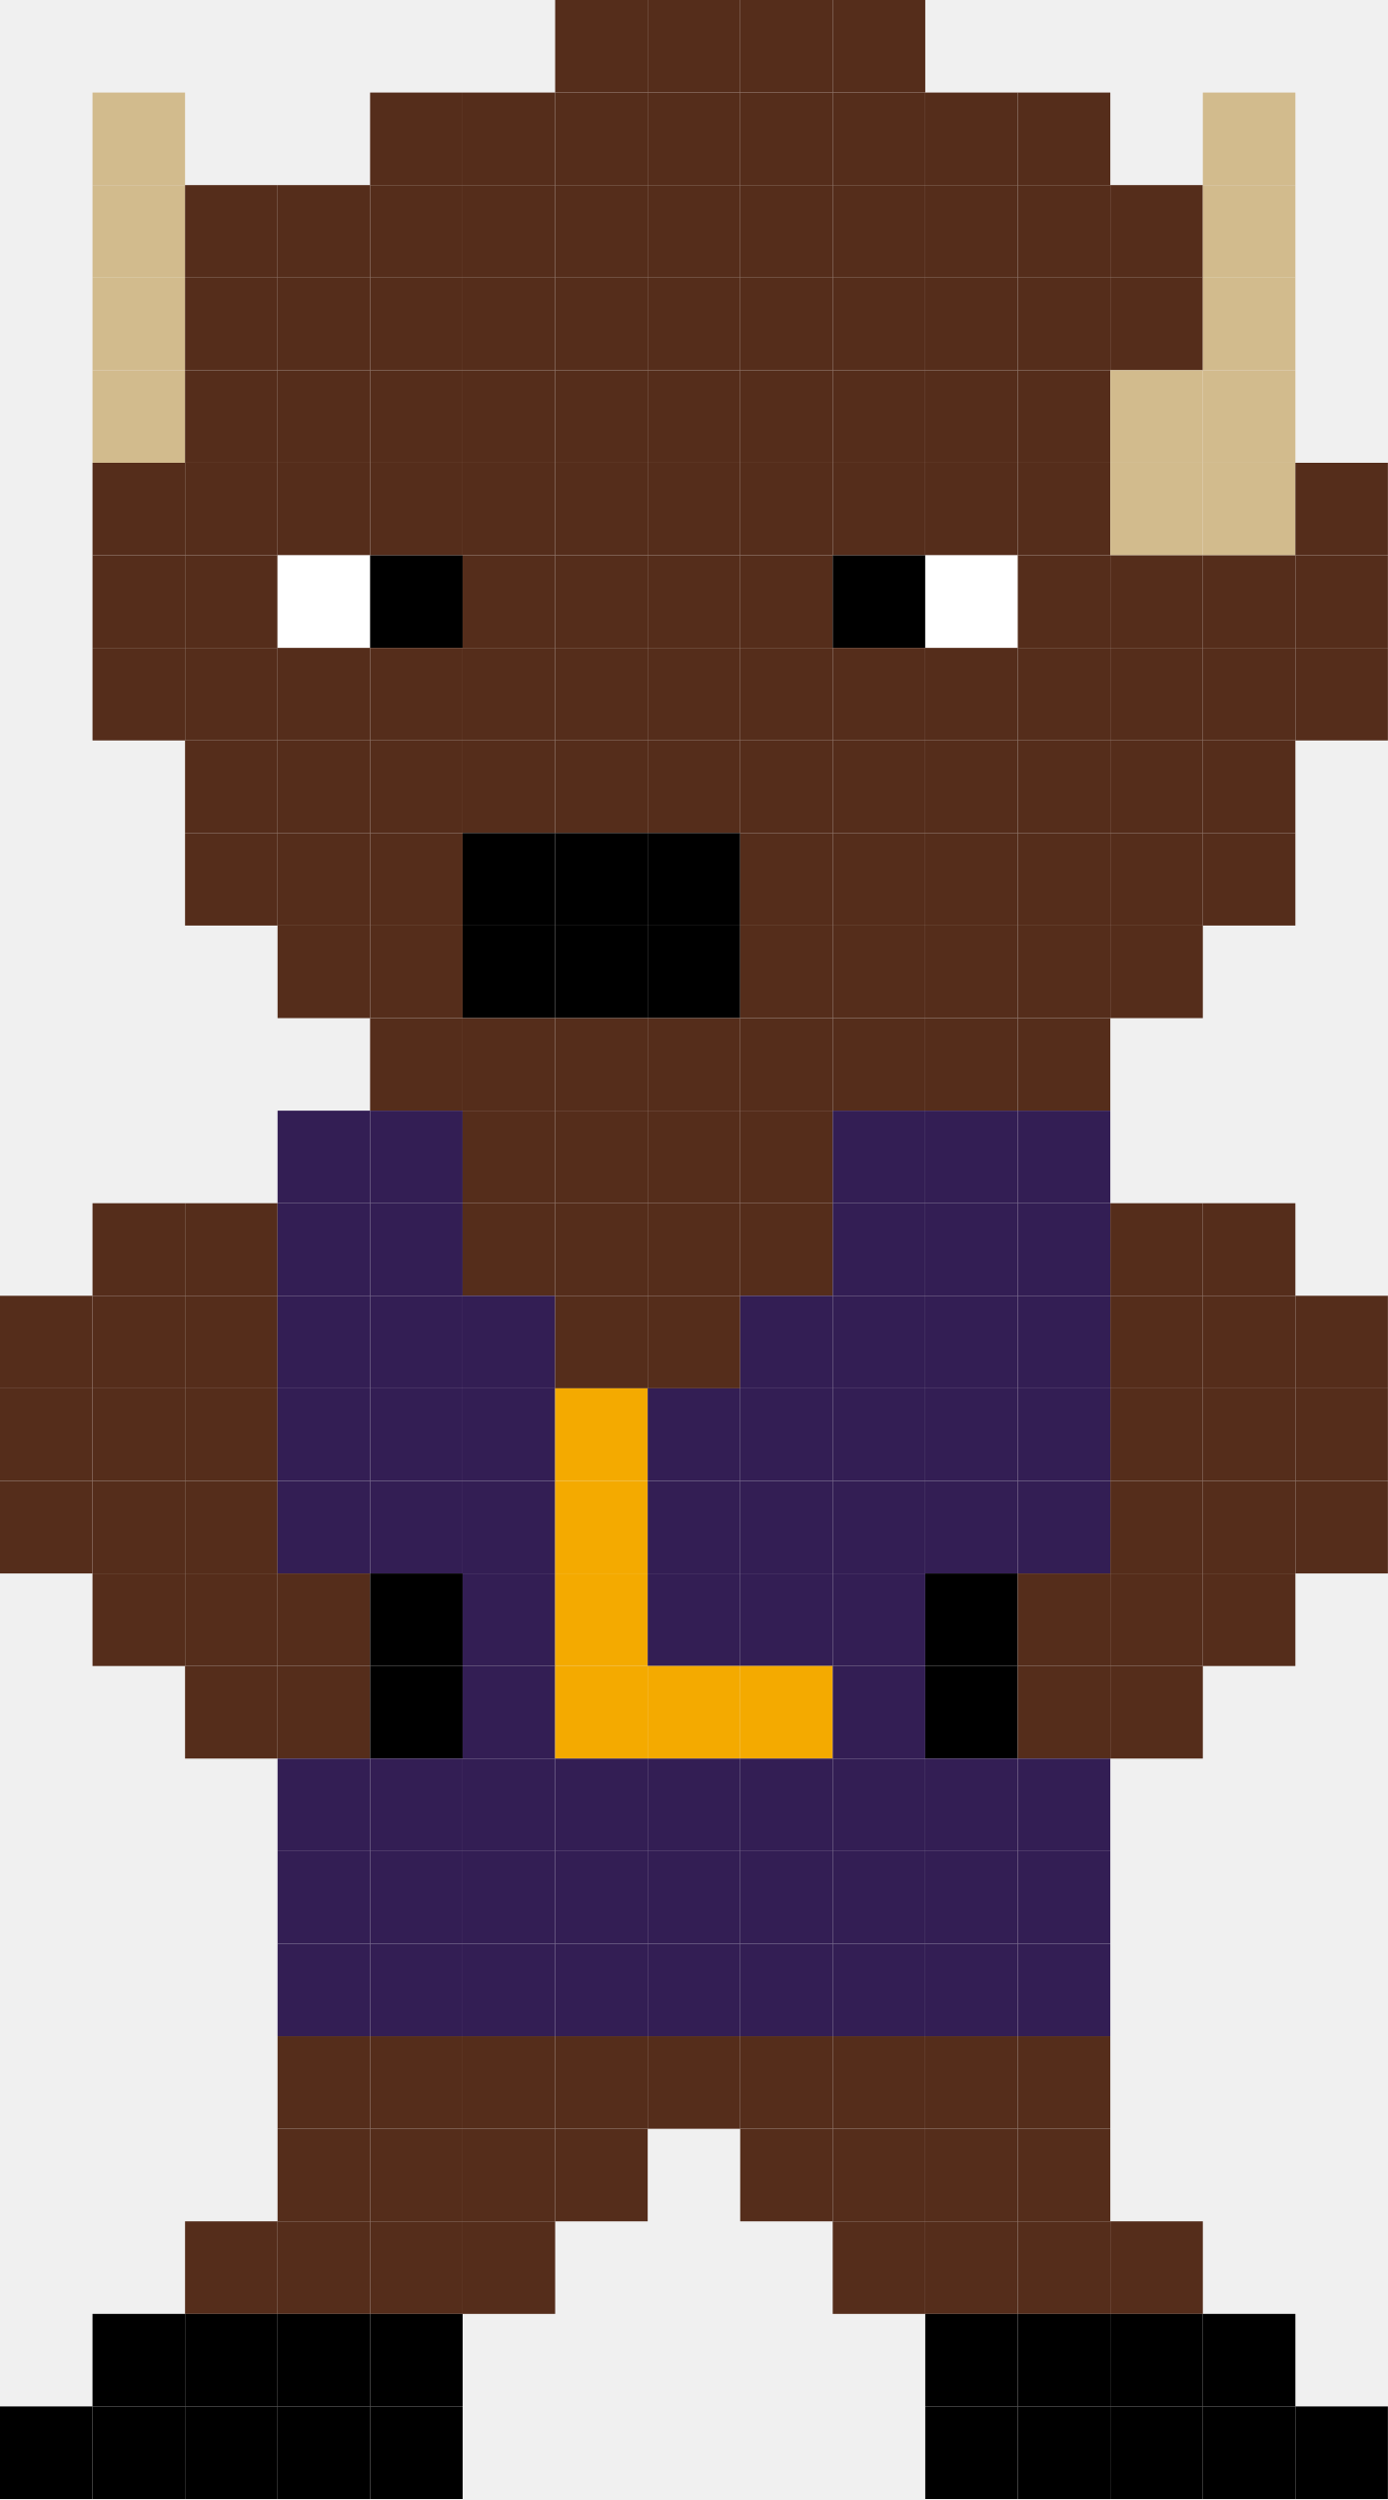
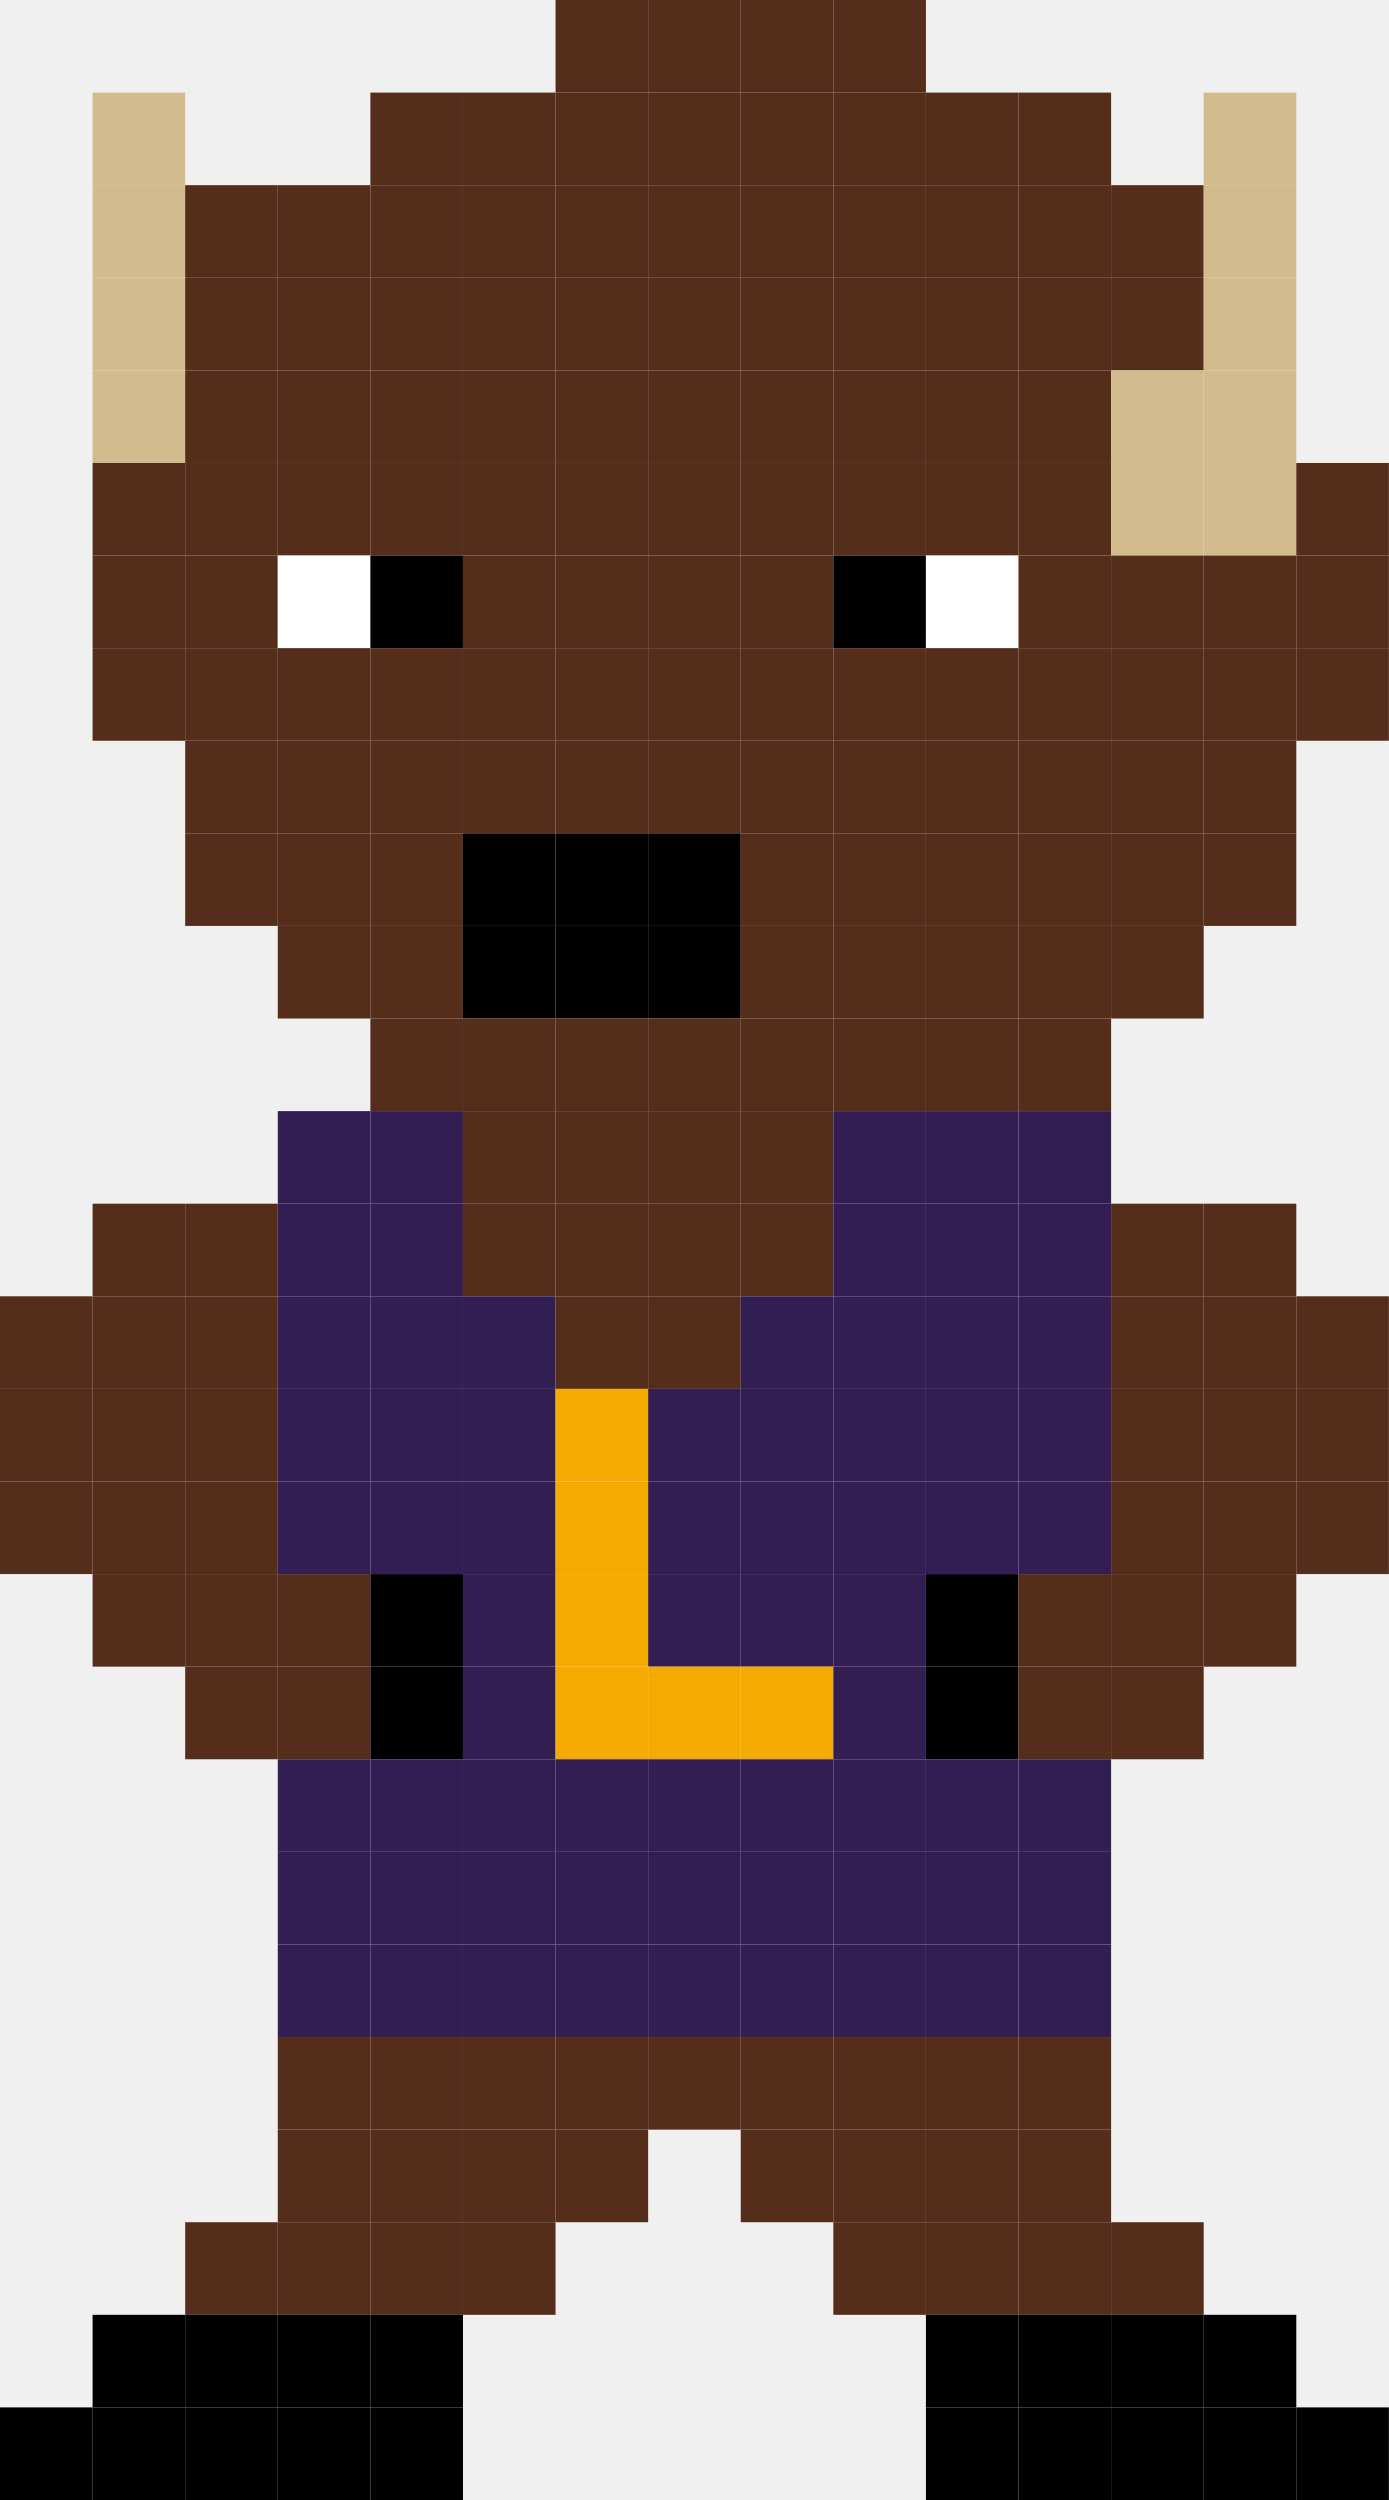
- <svg xmlns="http://www.w3.org/2000/svg" width="78.75" height="141.75" version="1.1">
-   <rect x="31.5" y="0" width="5.25" height="5.25" fill="#552D1B" />
-   <rect x="36.75" y="0" width="5.25" height="5.25" fill="#552D1B" />
-   <rect x="42" y="0" width="5.25" height="5.25" fill="#552D1B" />
-   <rect x="47.25" y="0" width="5.25" height="5.25" fill="#552D1B" />
-   <rect x="5.25" y="5.25" width="5.25" height="5.25" fill="#D2BB8D" />
-   <rect x="21" y="5.25" width="5.25" height="5.25" fill="#552D1B" />
-   <rect x="26.25" y="5.25" width="5.25" height="5.25" fill="#552D1B" />
-   <rect x="31.5" y="5.25" width="5.25" height="5.25" fill="#552D1B" />
-   <rect x="36.75" y="5.25" width="5.25" height="5.25" fill="#552D1B" />
-   <rect x="42" y="5.25" width="5.25" height="5.25" fill="#552D1B" />
-   <rect x="47.25" y="5.25" width="5.25" height="5.25" fill="#552D1B" />
-   <rect x="52.5" y="5.25" width="5.25" height="5.25" fill="#552D1B" />
-   <rect x="57.75" y="5.25" width="5.25" height="5.25" fill="#552D1B" />
-   <rect x="68.25" y="5.25" width="5.25" height="5.25" fill="#D2BB8D" />
-   <rect x="5.25" y="10.5" width="5.25" height="5.25" fill="#D2BB8D" />
-   <rect x="10.5" y="10.5" width="5.25" height="5.25" fill="#552D1B" />
-   <rect x="15.75" y="10.5" width="5.25" height="5.25" fill="#552D1B" />
-   <rect x="21" y="10.5" width="5.25" height="5.25" fill="#552D1B" />
-   <rect x="26.25" y="10.5" width="5.25" height="5.25" fill="#552D1B" />
-   <rect x="31.5" y="10.5" width="5.25" height="5.25" fill="#552D1B" />
-   <rect x="36.75" y="10.5" width="5.25" height="5.25" fill="#552D1B" />
-   <rect x="42" y="10.5" width="5.25" height="5.25" fill="#552D1B" />
-   <rect x="47.25" y="10.5" width="5.25" height="5.25" fill="#552D1B" />
-   <rect x="52.5" y="10.5" width="5.25" height="5.25" fill="#552D1B" />
-   <rect x="57.75" y="10.5" width="5.25" height="5.25" fill="#552D1B" />
-   <rect x="63" y="10.5" width="5.25" height="5.25" fill="#552D1B" />
-   <rect x="68.25" y="10.5" width="5.25" height="5.25" fill="#D2BB8D" />
-   <rect x="5.25" y="15.75" width="5.25" height="5.25" fill="#D2BB8D" />
-   <rect x="10.5" y="15.75" width="5.25" height="5.25" fill="#552D1B" />
-   <rect x="15.75" y="15.75" width="5.25" height="5.25" fill="#552D1B" />
-   <rect x="21" y="15.75" width="5.25" height="5.25" fill="#552D1B" />
-   <rect x="26.25" y="15.75" width="5.25" height="5.25" fill="#552D1B" />
-   <rect x="31.5" y="15.75" width="5.25" height="5.25" fill="#552D1B" />
-   <rect x="36.75" y="15.75" width="5.25" height="5.25" fill="#552D1B" />
-   <rect x="42" y="15.75" width="5.25" height="5.25" fill="#552D1B" />
-   <rect x="47.25" y="15.75" width="5.25" height="5.25" fill="#552D1B" />
-   <rect x="52.5" y="15.75" width="5.25" height="5.25" fill="#552D1B" />
-   <rect x="57.75" y="15.75" width="5.25" height="5.25" fill="#552D1B" />
-   <rect x="63" y="15.75" width="5.25" height="5.25" fill="#552D1B" />
-   <rect x="68.25" y="15.75" width="5.25" height="5.25" fill="#D2BB8D" />
-   <rect x="5.25" y="21" width="5.25" height="5.25" fill="#D2BB8D" />
-   <rect x="10.5" y="21" width="5.25" height="5.25" fill="#552D1B" />
-   <rect x="15.75" y="21" width="5.25" height="5.25" fill="#552D1B" />
-   <rect x="21" y="21" width="5.25" height="5.25" fill="#552D1B" />
-   <rect x="26.25" y="21" width="5.25" height="5.25" fill="#552D1B" />
-   <rect x="31.5" y="21" width="5.25" height="5.25" fill="#552D1B" />
-   <rect x="36.75" y="21" width="5.25" height="5.25" fill="#552D1B" />
-   <rect x="42" y="21" width="5.25" height="5.25" fill="#552D1B" />
-   <rect x="47.25" y="21" width="5.25" height="5.25" fill="#552D1B" />
-   <rect x="52.5" y="21" width="5.25" height="5.25" fill="#552D1B" />
-   <rect x="57.75" y="21" width="5.25" height="5.25" fill="#552D1B" />
-   <rect x="63" y="21" width="5.25" height="5.25" fill="#D2BB8D" />
-   <rect x="68.25" y="21" width="5.25" height="5.25" fill="#D2BB8D" />
-   <rect x="5.25" y="26.25" width="5.25" height="5.25" fill="#552D1B" />
-   <rect x="10.5" y="26.25" width="5.25" height="5.25" fill="#552D1B" />
-   <rect x="15.75" y="26.25" width="5.25" height="5.25" fill="#552D1B" />
-   <rect x="21" y="26.25" width="5.25" height="5.25" fill="#552D1B" />
-   <rect x="26.25" y="26.25" width="5.25" height="5.25" fill="#552D1B" />
-   <rect x="31.5" y="26.25" width="5.25" height="5.25" fill="#552D1B" />
-   <rect x="36.75" y="26.25" width="5.25" height="5.25" fill="#552D1B" />
-   <rect x="42" y="26.25" width="5.25" height="5.25" fill="#552D1B" />
-   <rect x="47.25" y="26.25" width="5.25" height="5.25" fill="#552D1B" />
-   <rect x="52.5" y="26.25" width="5.25" height="5.25" fill="#552D1B" />
-   <rect x="57.75" y="26.25" width="5.25" height="5.25" fill="#552D1B" />
-   <rect x="63" y="26.25" width="5.25" height="5.25" fill="#D2BB8D" />
-   <rect x="68.25" y="26.25" width="5.25" height="5.25" fill="#D2BB8D" />
-   <rect x="73.5" y="26.25" width="5.25" height="5.25" fill="#552D1B" />
-   <rect x="5.25" y="31.5" width="5.25" height="5.25" fill="#552D1B" />
-   <rect x="10.5" y="31.5" width="5.25" height="5.25" fill="#552D1B" />
-   <rect x="15.75" y="31.5" width="5.25" height="5.25" fill="#FFFFFF" />
-   <rect x="21" y="31.5" width="5.25" height="5.25" fill="#000000" />
-   <rect x="26.25" y="31.5" width="5.25" height="5.25" fill="#552D1B" />
-   <rect x="31.5" y="31.5" width="5.25" height="5.25" fill="#552D1B" />
-   <rect x="36.75" y="31.5" width="5.25" height="5.25" fill="#552D1B" />
-   <rect x="42" y="31.5" width="5.25" height="5.25" fill="#552D1B" />
-   <rect x="47.25" y="31.5" width="5.25" height="5.25" fill="#000000" />
-   <rect x="52.5" y="31.5" width="5.25" height="5.25" fill="#FFFFFF" />
-   <rect x="57.75" y="31.5" width="5.25" height="5.25" fill="#552D1B" />
-   <rect x="63" y="31.5" width="5.25" height="5.25" fill="#552D1B" />
-   <rect x="68.25" y="31.5" width="5.25" height="5.25" fill="#552D1B" />
-   <rect x="73.5" y="31.5" width="5.25" height="5.25" fill="#552D1B" />
-   <rect x="5.25" y="36.75" width="5.25" height="5.25" fill="#552D1B" />
-   <rect x="10.5" y="36.75" width="5.25" height="5.25" fill="#552D1B" />
-   <rect x="15.75" y="36.75" width="5.25" height="5.25" fill="#552D1B" />
-   <rect x="21" y="36.75" width="5.25" height="5.25" fill="#552D1B" />
-   <rect x="26.25" y="36.75" width="5.25" height="5.25" fill="#552D1B" />
-   <rect x="31.5" y="36.75" width="5.25" height="5.25" fill="#552D1B" />
-   <rect x="36.75" y="36.75" width="5.25" height="5.25" fill="#552D1B" />
-   <rect x="42" y="36.75" width="5.25" height="5.25" fill="#552D1B" />
-   <rect x="47.25" y="36.75" width="5.25" height="5.25" fill="#552D1B" />
-   <rect x="52.5" y="36.75" width="5.25" height="5.25" fill="#552D1B" />
-   <rect x="57.75" y="36.75" width="5.25" height="5.25" fill="#552D1B" />
-   <rect x="63" y="36.75" width="5.25" height="5.25" fill="#552D1B" />
-   <rect x="68.25" y="36.75" width="5.25" height="5.25" fill="#552D1B" />
-   <rect x="73.5" y="36.75" width="5.25" height="5.25" fill="#552D1B" />
-   <rect x="10.5" y="42" width="5.25" height="5.25" fill="#552D1B" />
-   <rect x="15.75" y="42" width="5.25" height="5.25" fill="#552D1B" />
-   <rect x="21" y="42" width="5.25" height="5.25" fill="#552D1B" />
-   <rect x="26.25" y="42" width="5.25" height="5.25" fill="#552D1B" />
-   <rect x="31.5" y="42" width="5.25" height="5.25" fill="#552D1B" />
-   <rect x="36.75" y="42" width="5.25" height="5.25" fill="#552D1B" />
-   <rect x="42" y="42" width="5.25" height="5.25" fill="#552D1B" />
-   <rect x="47.25" y="42" width="5.25" height="5.25" fill="#552D1B" />
-   <rect x="52.5" y="42" width="5.25" height="5.25" fill="#552D1B" />
-   <rect x="57.75" y="42" width="5.25" height="5.25" fill="#552D1B" />
-   <rect x="63" y="42" width="5.25" height="5.25" fill="#552D1B" />
-   <rect x="68.25" y="42" width="5.25" height="5.25" fill="#552D1B" />
-   <rect x="10.5" y="47.25" width="5.25" height="5.25" fill="#552D1B" />
-   <rect x="15.75" y="47.25" width="5.25" height="5.25" fill="#552D1B" />
-   <rect x="21" y="47.25" width="5.25" height="5.25" fill="#552D1B" />
-   <rect x="26.25" y="47.25" width="5.25" height="5.25" fill="#000000" />
-   <rect x="31.5" y="47.25" width="5.25" height="5.25" fill="#000000" />
-   <rect x="36.75" y="47.25" width="5.25" height="5.25" fill="#000000" />
-   <rect x="42" y="47.25" width="5.25" height="5.25" fill="#552D1B" />
-   <rect x="47.25" y="47.25" width="5.25" height="5.25" fill="#552D1B" />
-   <rect x="52.5" y="47.25" width="5.25" height="5.25" fill="#552D1B" />
-   <rect x="57.75" y="47.25" width="5.25" height="5.25" fill="#552D1B" />
-   <rect x="63" y="47.25" width="5.25" height="5.25" fill="#552D1B" />
-   <rect x="68.25" y="47.25" width="5.25" height="5.25" fill="#552D1B" />
-   <rect x="15.75" y="52.5" width="5.25" height="5.25" fill="#552D1B" />
-   <rect x="21" y="52.5" width="5.25" height="5.25" fill="#552D1B" />
-   <rect x="26.25" y="52.5" width="5.25" height="5.25" fill="#000000" />
-   <rect x="31.5" y="52.5" width="5.25" height="5.25" fill="#000000" />
-   <rect x="36.75" y="52.5" width="5.25" height="5.25" fill="#000000" />
-   <rect x="42" y="52.5" width="5.25" height="5.25" fill="#552D1B" />
-   <rect x="47.25" y="52.5" width="5.25" height="5.25" fill="#552D1B" />
-   <rect x="52.5" y="52.5" width="5.25" height="5.25" fill="#552D1B" />
-   <rect x="57.75" y="52.5" width="5.25" height="5.25" fill="#552D1B" />
-   <rect x="63" y="52.5" width="5.25" height="5.25" fill="#552D1B" />
-   <rect x="21" y="57.75" width="5.25" height="5.25" fill="#552D1B" />
-   <rect x="26.25" y="57.75" width="5.25" height="5.25" fill="#552D1B" />
-   <rect x="31.5" y="57.75" width="5.25" height="5.25" fill="#552D1B" />
-   <rect x="36.75" y="57.75" width="5.25" height="5.25" fill="#552D1B" />
-   <rect x="42" y="57.75" width="5.25" height="5.25" fill="#552D1B" />
-   <rect x="47.25" y="57.75" width="5.25" height="5.25" fill="#552D1B" />
-   <rect x="52.5" y="57.75" width="5.25" height="5.25" fill="#552D1B" />
-   <rect x="57.75" y="57.75" width="5.25" height="5.25" fill="#552D1B" />
-   <rect x="15.75" y="63" width="5.25" height="5.25" fill="#331E54" />
-   <rect x="21" y="63" width="5.25" height="5.25" fill="#331E54" />
-   <rect x="26.25" y="63" width="5.25" height="5.25" fill="#552D1B" />
-   <rect x="31.5" y="63" width="5.25" height="5.25" fill="#552D1B" />
-   <rect x="36.75" y="63" width="5.25" height="5.25" fill="#552D1B" />
-   <rect x="42" y="63" width="5.25" height="5.25" fill="#552D1B" />
-   <rect x="47.25" y="63" width="5.25" height="5.25" fill="#331E54" />
-   <rect x="52.5" y="63" width="5.25" height="5.25" fill="#331E54" />
-   <rect x="57.75" y="63" width="5.25" height="5.25" fill="#331E54" />
-   <rect x="5.25" y="68.25" width="5.25" height="5.25" fill="#552D1B" />
-   <rect x="10.5" y="68.25" width="5.25" height="5.25" fill="#552D1B" />
-   <rect x="15.75" y="68.25" width="5.25" height="5.25" fill="#331E54" />
-   <rect x="21" y="68.25" width="5.25" height="5.25" fill="#331E54" />
-   <rect x="26.25" y="68.25" width="5.25" height="5.25" fill="#552D1B" />
-   <rect x="31.5" y="68.25" width="5.25" height="5.25" fill="#552D1B" />
-   <rect x="36.75" y="68.25" width="5.25" height="5.25" fill="#552D1B" />
-   <rect x="42" y="68.25" width="5.25" height="5.25" fill="#552D1B" />
-   <rect x="47.25" y="68.25" width="5.25" height="5.25" fill="#331E54" />
-   <rect x="52.5" y="68.25" width="5.25" height="5.25" fill="#331E54" />
-   <rect x="57.75" y="68.25" width="5.25" height="5.25" fill="#331E54" />
-   <rect x="63" y="68.25" width="5.25" height="5.25" fill="#552D1B" />
-   <rect x="68.25" y="68.25" width="5.25" height="5.25" fill="#552D1B" />
-   <rect x="0" y="73.5" width="5.25" height="5.25" fill="#552D1B" />
-   <rect x="5.25" y="73.5" width="5.25" height="5.25" fill="#552D1B" />
-   <rect x="10.5" y="73.5" width="5.25" height="5.25" fill="#552D1B" />
-   <rect x="15.75" y="73.5" width="5.25" height="5.25" fill="#331E54" />
-   <rect x="21" y="73.5" width="5.25" height="5.25" fill="#331E54" />
-   <rect x="26.25" y="73.5" width="5.25" height="5.25" fill="#331E54" />
-   <rect x="31.5" y="73.5" width="5.25" height="5.25" fill="#552D1B" />
-   <rect x="36.75" y="73.5" width="5.25" height="5.25" fill="#552D1B" />
-   <rect x="42" y="73.5" width="5.25" height="5.25" fill="#331E54" />
-   <rect x="47.25" y="73.5" width="5.25" height="5.25" fill="#331E54" />
-   <rect x="52.5" y="73.5" width="5.25" height="5.25" fill="#331E54" />
-   <rect x="57.75" y="73.5" width="5.25" height="5.25" fill="#331E54" />
-   <rect x="63" y="73.5" width="5.25" height="5.25" fill="#552D1B" />
-   <rect x="68.25" y="73.5" width="5.25" height="5.25" fill="#552D1B" />
-   <rect x="73.5" y="73.5" width="5.25" height="5.25" fill="#552D1B" />
-   <rect x="0" y="78.75" width="5.25" height="5.25" fill="#552D1B" />
-   <rect x="5.25" y="78.75" width="5.25" height="5.25" fill="#552D1B" />
-   <rect x="10.5" y="78.75" width="5.25" height="5.25" fill="#552D1B" />
-   <rect x="15.75" y="78.75" width="5.25" height="5.25" fill="#331E54" />
-   <rect x="21" y="78.75" width="5.25" height="5.25" fill="#331E54" />
-   <rect x="26.25" y="78.75" width="5.25" height="5.25" fill="#331E54" />
-   <rect x="31.5" y="78.75" width="5.25" height="5.25" fill="#F4AA00" />
-   <rect x="36.75" y="78.75" width="5.25" height="5.25" fill="#331E54" />
-   <rect x="42" y="78.75" width="5.25" height="5.25" fill="#331E54" />
-   <rect x="47.25" y="78.75" width="5.25" height="5.25" fill="#331E54" />
-   <rect x="52.5" y="78.75" width="5.25" height="5.25" fill="#331E54" />
-   <rect x="57.75" y="78.75" width="5.25" height="5.25" fill="#331E54" />
-   <rect x="63" y="78.75" width="5.25" height="5.25" fill="#552D1B" />
-   <rect x="68.25" y="78.75" width="5.25" height="5.25" fill="#552D1B" />
-   <rect x="73.5" y="78.75" width="5.25" height="5.25" fill="#552D1B" />
-   <rect x="0" y="84" width="5.25" height="5.25" fill="#552D1B" />
-   <rect x="5.25" y="84" width="5.25" height="5.25" fill="#552D1B" />
-   <rect x="10.5" y="84" width="5.25" height="5.25" fill="#552D1B" />
-   <rect x="15.75" y="84" width="5.25" height="5.25" fill="#331E54" />
-   <rect x="21" y="84" width="5.25" height="5.25" fill="#331E54" />
-   <rect x="26.25" y="84" width="5.25" height="5.25" fill="#331E54" />
-   <rect x="31.5" y="84" width="5.25" height="5.25" fill="#F4AA00" />
-   <rect x="36.75" y="84" width="5.25" height="5.25" fill="#331E54" />
-   <rect x="42" y="84" width="5.25" height="5.25" fill="#331E54" />
-   <rect x="47.25" y="84" width="5.25" height="5.25" fill="#331E54" />
-   <rect x="52.5" y="84" width="5.25" height="5.25" fill="#331E54" />
-   <rect x="57.75" y="84" width="5.25" height="5.25" fill="#331E54" />
-   <rect x="63" y="84" width="5.25" height="5.25" fill="#552D1B" />
-   <rect x="68.25" y="84" width="5.25" height="5.25" fill="#552D1B" />
-   <rect x="73.5" y="84" width="5.25" height="5.25" fill="#552D1B" />
-   <rect x="5.25" y="89.25" width="5.25" height="5.25" fill="#552D1B" />
-   <rect x="10.5" y="89.25" width="5.25" height="5.25" fill="#552D1B" />
-   <rect x="15.75" y="89.25" width="5.25" height="5.25" fill="#552D1B" />
-   <rect x="21" y="89.25" width="5.25" height="5.25" fill="#000000" />
-   <rect x="26.25" y="89.25" width="5.25" height="5.25" fill="#331E54" />
-   <rect x="31.5" y="89.25" width="5.25" height="5.25" fill="#F4AA00" />
-   <rect x="36.75" y="89.25" width="5.25" height="5.25" fill="#331E54" />
-   <rect x="42" y="89.25" width="5.25" height="5.25" fill="#331E54" />
-   <rect x="47.25" y="89.25" width="5.25" height="5.25" fill="#331E54" />
-   <rect x="52.5" y="89.25" width="5.25" height="5.25" fill="#000000" />
-   <rect x="57.75" y="89.25" width="5.25" height="5.25" fill="#552D1B" />
-   <rect x="63" y="89.25" width="5.25" height="5.25" fill="#552D1B" />
-   <rect x="68.25" y="89.25" width="5.25" height="5.25" fill="#552D1B" />
-   <rect x="10.5" y="94.5" width="5.25" height="5.25" fill="#552D1B" />
-   <rect x="15.75" y="94.5" width="5.25" height="5.25" fill="#552D1B" />
-   <rect x="21" y="94.5" width="5.25" height="5.25" fill="#000000" />
-   <rect x="26.25" y="94.5" width="5.25" height="5.25" fill="#331E54" />
-   <rect x="31.5" y="94.5" width="5.25" height="5.25" fill="#F4AA00" />
-   <rect x="36.75" y="94.5" width="5.25" height="5.25" fill="#F4AA00" />
-   <rect x="42" y="94.5" width="5.25" height="5.25" fill="#F4AA00" />
-   <rect x="47.25" y="94.5" width="5.25" height="5.25" fill="#331E54" />
-   <rect x="52.5" y="94.5" width="5.25" height="5.25" fill="#000000" />
-   <rect x="57.75" y="94.5" width="5.25" height="5.25" fill="#552D1B" />
-   <rect x="63" y="94.5" width="5.25" height="5.25" fill="#552D1B" />
-   <rect x="15.75" y="99.75" width="5.25" height="5.25" fill="#331E54" />
-   <rect x="21" y="99.75" width="5.25" height="5.25" fill="#331E54" />
-   <rect x="26.25" y="99.75" width="5.25" height="5.25" fill="#331E54" />
-   <rect x="31.5" y="99.75" width="5.25" height="5.25" fill="#331E54" />
-   <rect x="36.75" y="99.75" width="5.25" height="5.25" fill="#331E54" />
-   <rect x="42" y="99.75" width="5.25" height="5.25" fill="#331E54" />
-   <rect x="47.25" y="99.75" width="5.25" height="5.25" fill="#331E54" />
-   <rect x="52.5" y="99.75" width="5.25" height="5.25" fill="#331E54" />
-   <rect x="57.75" y="99.75" width="5.25" height="5.25" fill="#331E54" />
-   <rect x="15.75" y="105" width="5.25" height="5.25" fill="#331E54" />
-   <rect x="21" y="105" width="5.25" height="5.25" fill="#331E54" />
-   <rect x="26.25" y="105" width="5.25" height="5.25" fill="#331E54" />
-   <rect x="31.5" y="105" width="5.25" height="5.25" fill="#331E54" />
-   <rect x="36.75" y="105" width="5.25" height="5.25" fill="#331E54" />
-   <rect x="42" y="105" width="5.25" height="5.25" fill="#331E54" />
-   <rect x="47.25" y="105" width="5.25" height="5.25" fill="#331E54" />
-   <rect x="52.5" y="105" width="5.25" height="5.25" fill="#331E54" />
-   <rect x="57.75" y="105" width="5.25" height="5.25" fill="#331E54" />
-   <rect x="15.75" y="110.25" width="5.25" height="5.25" fill="#331E54" />
-   <rect x="21" y="110.25" width="5.25" height="5.25" fill="#331E54" />
-   <rect x="26.25" y="110.25" width="5.25" height="5.25" fill="#331E54" />
-   <rect x="31.5" y="110.25" width="5.25" height="5.25" fill="#331E54" />
-   <rect x="36.75" y="110.25" width="5.25" height="5.25" fill="#331E54" />
-   <rect x="42" y="110.25" width="5.25" height="5.25" fill="#331E54" />
-   <rect x="47.25" y="110.25" width="5.25" height="5.25" fill="#331E54" />
-   <rect x="52.5" y="110.25" width="5.25" height="5.25" fill="#331E54" />
-   <rect x="57.75" y="110.25" width="5.25" height="5.25" fill="#331E54" />
-   <rect x="15.75" y="115.5" width="5.25" height="5.25" fill="#552D1B" />
-   <rect x="21" y="115.5" width="5.25" height="5.25" fill="#552D1B" />
-   <rect x="26.25" y="115.5" width="5.25" height="5.25" fill="#552D1B" />
-   <rect x="31.5" y="115.5" width="5.25" height="5.25" fill="#552D1B" />
-   <rect x="36.75" y="115.5" width="5.25" height="5.25" fill="#552D1B" />
-   <rect x="42" y="115.5" width="5.25" height="5.25" fill="#552D1B" />
-   <rect x="47.25" y="115.5" width="5.25" height="5.25" fill="#552D1B" />
-   <rect x="52.5" y="115.5" width="5.25" height="5.25" fill="#552D1B" />
-   <rect x="57.75" y="115.5" width="5.25" height="5.25" fill="#552D1B" />
-   <rect x="15.75" y="120.75" width="5.25" height="5.25" fill="#552D1B" />
-   <rect x="21" y="120.75" width="5.25" height="5.25" fill="#552D1B" />
-   <rect x="26.25" y="120.75" width="5.25" height="5.25" fill="#552D1B" />
-   <rect x="31.5" y="120.75" width="5.25" height="5.25" fill="#552D1B" />
-   <rect x="42" y="120.75" width="5.25" height="5.25" fill="#552D1B" />
-   <rect x="47.25" y="120.75" width="5.25" height="5.25" fill="#552D1B" />
-   <rect x="52.5" y="120.75" width="5.25" height="5.25" fill="#552D1B" />
-   <rect x="57.75" y="120.75" width="5.25" height="5.25" fill="#552D1B" />
-   <rect x="10.5" y="126" width="5.25" height="5.25" fill="#552D1B" />
-   <rect x="15.75" y="126" width="5.25" height="5.25" fill="#552D1B" />
-   <rect x="21" y="126" width="5.25" height="5.25" fill="#552D1B" />
-   <rect x="26.25" y="126" width="5.25" height="5.25" fill="#552D1B" />
-   <rect x="47.25" y="126" width="5.25" height="5.25" fill="#552D1B" />
-   <rect x="52.5" y="126" width="5.25" height="5.25" fill="#552D1B" />
-   <rect x="57.75" y="126" width="5.25" height="5.25" fill="#552D1B" />
-   <rect x="63" y="126" width="5.25" height="5.25" fill="#552D1B" />
-   <rect x="5.25" y="131.25" width="5.25" height="5.25" fill="#000000" />
-   <rect x="10.5" y="131.25" width="5.25" height="5.25" fill="#000000" />
-   <rect x="15.75" y="131.25" width="5.25" height="5.25" fill="#000000" />
-   <rect x="21" y="131.25" width="5.25" height="5.25" fill="#000000" />
-   <rect x="52.5" y="131.25" width="5.25" height="5.25" fill="#000000" />
-   <rect x="57.75" y="131.25" width="5.25" height="5.25" fill="#000000" />
-   <rect x="63" y="131.25" width="5.25" height="5.25" fill="#000000" />
-   <rect x="68.25" y="131.25" width="5.25" height="5.25" fill="#000000" />
-   <rect x="0" y="136.5" width="5.25" height="5.25" fill="#000000" />
-   <rect x="5.25" y="136.5" width="5.25" height="5.25" fill="#000000" />
-   <rect x="10.5" y="136.5" width="5.25" height="5.25" fill="#000000" />
-   <rect x="15.75" y="136.5" width="5.25" height="5.25" fill="#000000" />
-   <rect x="21" y="136.5" width="5.25" height="5.25" fill="#000000" />
-   <rect x="52.5" y="136.5" width="5.25" height="5.25" fill="#000000" />
-   <rect x="57.75" y="136.5" width="5.25" height="5.25" fill="#000000" />
-   <rect x="63" y="136.5" width="5.25" height="5.25" fill="#000000" />
-   <rect x="68.25" y="136.5" width="5.25" height="5.25" fill="#000000" />
-   <rect x="73.5" y="136.5" width="5.25" height="5.25" fill="#000000" />
+ <svg xmlns="http://www.w3.org/2000/svg" width="90" height="162" version="1.1">
+   <rect x="36" y="0" width="6" height="6" fill="#552D1B" />
+   <rect x="42" y="0" width="6" height="6" fill="#552D1B" />
+   <rect x="48" y="0" width="6" height="6" fill="#552D1B" />
+   <rect x="54" y="0" width="6" height="6" fill="#552D1B" />
+   <rect x="6" y="6" width="6" height="6" fill="#D2BB8D" />
+   <rect x="24" y="6" width="6" height="6" fill="#552D1B" />
+   <rect x="30" y="6" width="6" height="6" fill="#552D1B" />
+   <rect x="36" y="6" width="6" height="6" fill="#552D1B" />
+   <rect x="42" y="6" width="6" height="6" fill="#552D1B" />
+   <rect x="48" y="6" width="6" height="6" fill="#552D1B" />
+   <rect x="54" y="6" width="6" height="6" fill="#552D1B" />
+   <rect x="60" y="6" width="6" height="6" fill="#552D1B" />
+   <rect x="66" y="6" width="6" height="6" fill="#552D1B" />
+   <rect x="78" y="6" width="6" height="6" fill="#D2BB8D" />
+   <rect x="6" y="12" width="6" height="6" fill="#D2BB8D" />
+   <rect x="12" y="12" width="6" height="6" fill="#552D1B" />
+   <rect x="18" y="12" width="6" height="6" fill="#552D1B" />
+   <rect x="24" y="12" width="6" height="6" fill="#552D1B" />
+   <rect x="30" y="12" width="6" height="6" fill="#552D1B" />
+   <rect x="36" y="12" width="6" height="6" fill="#552D1B" />
+   <rect x="42" y="12" width="6" height="6" fill="#552D1B" />
+   <rect x="48" y="12" width="6" height="6" fill="#552D1B" />
+   <rect x="54" y="12" width="6" height="6" fill="#552D1B" />
+   <rect x="60" y="12" width="6" height="6" fill="#552D1B" />
+   <rect x="66" y="12" width="6" height="6" fill="#552D1B" />
+   <rect x="72" y="12" width="6" height="6" fill="#552D1B" />
+   <rect x="78" y="12" width="6" height="6" fill="#D2BB8D" />
+   <rect x="6" y="18" width="6" height="6" fill="#D2BB8D" />
+   <rect x="12" y="18" width="6" height="6" fill="#552D1B" />
+   <rect x="18" y="18" width="6" height="6" fill="#552D1B" />
+   <rect x="24" y="18" width="6" height="6" fill="#552D1B" />
+   <rect x="30" y="18" width="6" height="6" fill="#552D1B" />
+   <rect x="36" y="18" width="6" height="6" fill="#552D1B" />
+   <rect x="42" y="18" width="6" height="6" fill="#552D1B" />
+   <rect x="48" y="18" width="6" height="6" fill="#552D1B" />
+   <rect x="54" y="18" width="6" height="6" fill="#552D1B" />
+   <rect x="60" y="18" width="6" height="6" fill="#552D1B" />
+   <rect x="66" y="18" width="6" height="6" fill="#552D1B" />
+   <rect x="72" y="18" width="6" height="6" fill="#552D1B" />
+   <rect x="78" y="18" width="6" height="6" fill="#D2BB8D" />
+   <rect x="6" y="24" width="6" height="6" fill="#D2BB8D" />
+   <rect x="12" y="24" width="6" height="6" fill="#552D1B" />
+   <rect x="18" y="24" width="6" height="6" fill="#552D1B" />
+   <rect x="24" y="24" width="6" height="6" fill="#552D1B" />
+   <rect x="30" y="24" width="6" height="6" fill="#552D1B" />
+   <rect x="36" y="24" width="6" height="6" fill="#552D1B" />
+   <rect x="42" y="24" width="6" height="6" fill="#552D1B" />
+   <rect x="48" y="24" width="6" height="6" fill="#552D1B" />
+   <rect x="54" y="24" width="6" height="6" fill="#552D1B" />
+   <rect x="60" y="24" width="6" height="6" fill="#552D1B" />
+   <rect x="66" y="24" width="6" height="6" fill="#552D1B" />
+   <rect x="72" y="24" width="6" height="6" fill="#D2BB8D" />
+   <rect x="78" y="24" width="6" height="6" fill="#D2BB8D" />
+   <rect x="6" y="30" width="6" height="6" fill="#552D1B" />
+   <rect x="12" y="30" width="6" height="6" fill="#552D1B" />
+   <rect x="18" y="30" width="6" height="6" fill="#552D1B" />
+   <rect x="24" y="30" width="6" height="6" fill="#552D1B" />
+   <rect x="30" y="30" width="6" height="6" fill="#552D1B" />
+   <rect x="36" y="30" width="6" height="6" fill="#552D1B" />
+   <rect x="42" y="30" width="6" height="6" fill="#552D1B" />
+   <rect x="48" y="30" width="6" height="6" fill="#552D1B" />
+   <rect x="54" y="30" width="6" height="6" fill="#552D1B" />
+   <rect x="60" y="30" width="6" height="6" fill="#552D1B" />
+   <rect x="66" y="30" width="6" height="6" fill="#552D1B" />
+   <rect x="72" y="30" width="6" height="6" fill="#D2BB8D" />
+   <rect x="78" y="30" width="6" height="6" fill="#D2BB8D" />
+   <rect x="84" y="30" width="6" height="6" fill="#552D1B" />
+   <rect x="6" y="36" width="6" height="6" fill="#552D1B" />
+   <rect x="12" y="36" width="6" height="6" fill="#552D1B" />
+   <rect x="18" y="36" width="6" height="6" fill="#FFFFFF" />
+   <rect x="24" y="36" width="6" height="6" fill="#000000" />
+   <rect x="30" y="36" width="6" height="6" fill="#552D1B" />
+   <rect x="36" y="36" width="6" height="6" fill="#552D1B" />
+   <rect x="42" y="36" width="6" height="6" fill="#552D1B" />
+   <rect x="48" y="36" width="6" height="6" fill="#552D1B" />
+   <rect x="54" y="36" width="6" height="6" fill="#000000" />
+   <rect x="60" y="36" width="6" height="6" fill="#FFFFFF" />
+   <rect x="66" y="36" width="6" height="6" fill="#552D1B" />
+   <rect x="72" y="36" width="6" height="6" fill="#552D1B" />
+   <rect x="78" y="36" width="6" height="6" fill="#552D1B" />
+   <rect x="84" y="36" width="6" height="6" fill="#552D1B" />
+   <rect x="6" y="42" width="6" height="6" fill="#552D1B" />
+   <rect x="12" y="42" width="6" height="6" fill="#552D1B" />
+   <rect x="18" y="42" width="6" height="6" fill="#552D1B" />
+   <rect x="24" y="42" width="6" height="6" fill="#552D1B" />
+   <rect x="30" y="42" width="6" height="6" fill="#552D1B" />
+   <rect x="36" y="42" width="6" height="6" fill="#552D1B" />
+   <rect x="42" y="42" width="6" height="6" fill="#552D1B" />
+   <rect x="48" y="42" width="6" height="6" fill="#552D1B" />
+   <rect x="54" y="42" width="6" height="6" fill="#552D1B" />
+   <rect x="60" y="42" width="6" height="6" fill="#552D1B" />
+   <rect x="66" y="42" width="6" height="6" fill="#552D1B" />
+   <rect x="72" y="42" width="6" height="6" fill="#552D1B" />
+   <rect x="78" y="42" width="6" height="6" fill="#552D1B" />
+   <rect x="84" y="42" width="6" height="6" fill="#552D1B" />
+   <rect x="12" y="48" width="6" height="6" fill="#552D1B" />
+   <rect x="18" y="48" width="6" height="6" fill="#552D1B" />
+   <rect x="24" y="48" width="6" height="6" fill="#552D1B" />
+   <rect x="30" y="48" width="6" height="6" fill="#552D1B" />
+   <rect x="36" y="48" width="6" height="6" fill="#552D1B" />
+   <rect x="42" y="48" width="6" height="6" fill="#552D1B" />
+   <rect x="48" y="48" width="6" height="6" fill="#552D1B" />
+   <rect x="54" y="48" width="6" height="6" fill="#552D1B" />
+   <rect x="60" y="48" width="6" height="6" fill="#552D1B" />
+   <rect x="66" y="48" width="6" height="6" fill="#552D1B" />
+   <rect x="72" y="48" width="6" height="6" fill="#552D1B" />
+   <rect x="78" y="48" width="6" height="6" fill="#552D1B" />
+   <rect x="12" y="54" width="6" height="6" fill="#552D1B" />
+   <rect x="18" y="54" width="6" height="6" fill="#552D1B" />
+   <rect x="24" y="54" width="6" height="6" fill="#552D1B" />
+   <rect x="30" y="54" width="6" height="6" fill="#000000" />
+   <rect x="36" y="54" width="6" height="6" fill="#000000" />
+   <rect x="42" y="54" width="6" height="6" fill="#000000" />
+   <rect x="48" y="54" width="6" height="6" fill="#552D1B" />
+   <rect x="54" y="54" width="6" height="6" fill="#552D1B" />
+   <rect x="60" y="54" width="6" height="6" fill="#552D1B" />
+   <rect x="66" y="54" width="6" height="6" fill="#552D1B" />
+   <rect x="72" y="54" width="6" height="6" fill="#552D1B" />
+   <rect x="78" y="54" width="6" height="6" fill="#552D1B" />
+   <rect x="18" y="60" width="6" height="6" fill="#552D1B" />
+   <rect x="24" y="60" width="6" height="6" fill="#552D1B" />
+   <rect x="30" y="60" width="6" height="6" fill="#000000" />
+   <rect x="36" y="60" width="6" height="6" fill="#000000" />
+   <rect x="42" y="60" width="6" height="6" fill="#000000" />
+   <rect x="48" y="60" width="6" height="6" fill="#552D1B" />
+   <rect x="54" y="60" width="6" height="6" fill="#552D1B" />
+   <rect x="60" y="60" width="6" height="6" fill="#552D1B" />
+   <rect x="66" y="60" width="6" height="6" fill="#552D1B" />
+   <rect x="72" y="60" width="6" height="6" fill="#552D1B" />
+   <rect x="24" y="66" width="6" height="6" fill="#552D1B" />
+   <rect x="30" y="66" width="6" height="6" fill="#552D1B" />
+   <rect x="36" y="66" width="6" height="6" fill="#552D1B" />
+   <rect x="42" y="66" width="6" height="6" fill="#552D1B" />
+   <rect x="48" y="66" width="6" height="6" fill="#552D1B" />
+   <rect x="54" y="66" width="6" height="6" fill="#552D1B" />
+   <rect x="60" y="66" width="6" height="6" fill="#552D1B" />
+   <rect x="66" y="66" width="6" height="6" fill="#552D1B" />
+   <rect x="18" y="72" width="6" height="6" fill="#331E54" />
+   <rect x="24" y="72" width="6" height="6" fill="#331E54" />
+   <rect x="30" y="72" width="6" height="6" fill="#552D1B" />
+   <rect x="36" y="72" width="6" height="6" fill="#552D1B" />
+   <rect x="42" y="72" width="6" height="6" fill="#552D1B" />
+   <rect x="48" y="72" width="6" height="6" fill="#552D1B" />
+   <rect x="54" y="72" width="6" height="6" fill="#331E54" />
+   <rect x="60" y="72" width="6" height="6" fill="#331E54" />
+   <rect x="66" y="72" width="6" height="6" fill="#331E54" />
+   <rect x="6" y="78" width="6" height="6" fill="#552D1B" />
+   <rect x="12" y="78" width="6" height="6" fill="#552D1B" />
+   <rect x="18" y="78" width="6" height="6" fill="#331E54" />
+   <rect x="24" y="78" width="6" height="6" fill="#331E54" />
+   <rect x="30" y="78" width="6" height="6" fill="#552D1B" />
+   <rect x="36" y="78" width="6" height="6" fill="#552D1B" />
+   <rect x="42" y="78" width="6" height="6" fill="#552D1B" />
+   <rect x="48" y="78" width="6" height="6" fill="#552D1B" />
+   <rect x="54" y="78" width="6" height="6" fill="#331E54" />
+   <rect x="60" y="78" width="6" height="6" fill="#331E54" />
+   <rect x="66" y="78" width="6" height="6" fill="#331E54" />
+   <rect x="72" y="78" width="6" height="6" fill="#552D1B" />
+   <rect x="78" y="78" width="6" height="6" fill="#552D1B" />
+   <rect x="0" y="84" width="6" height="6" fill="#552D1B" />
+   <rect x="6" y="84" width="6" height="6" fill="#552D1B" />
+   <rect x="12" y="84" width="6" height="6" fill="#552D1B" />
+   <rect x="18" y="84" width="6" height="6" fill="#331E54" />
+   <rect x="24" y="84" width="6" height="6" fill="#331E54" />
+   <rect x="30" y="84" width="6" height="6" fill="#331E54" />
+   <rect x="36" y="84" width="6" height="6" fill="#552D1B" />
+   <rect x="42" y="84" width="6" height="6" fill="#552D1B" />
+   <rect x="48" y="84" width="6" height="6" fill="#331E54" />
+   <rect x="54" y="84" width="6" height="6" fill="#331E54" />
+   <rect x="60" y="84" width="6" height="6" fill="#331E54" />
+   <rect x="66" y="84" width="6" height="6" fill="#331E54" />
+   <rect x="72" y="84" width="6" height="6" fill="#552D1B" />
+   <rect x="78" y="84" width="6" height="6" fill="#552D1B" />
+   <rect x="84" y="84" width="6" height="6" fill="#552D1B" />
+   <rect x="0" y="90" width="6" height="6" fill="#552D1B" />
+   <rect x="6" y="90" width="6" height="6" fill="#552D1B" />
+   <rect x="12" y="90" width="6" height="6" fill="#552D1B" />
+   <rect x="18" y="90" width="6" height="6" fill="#331E54" />
+   <rect x="24" y="90" width="6" height="6" fill="#331E54" />
+   <rect x="30" y="90" width="6" height="6" fill="#331E54" />
+   <rect x="36" y="90" width="6" height="6" fill="#F4AA00" />
+   <rect x="42" y="90" width="6" height="6" fill="#331E54" />
+   <rect x="48" y="90" width="6" height="6" fill="#331E54" />
+   <rect x="54" y="90" width="6" height="6" fill="#331E54" />
+   <rect x="60" y="90" width="6" height="6" fill="#331E54" />
+   <rect x="66" y="90" width="6" height="6" fill="#331E54" />
+   <rect x="72" y="90" width="6" height="6" fill="#552D1B" />
+   <rect x="78" y="90" width="6" height="6" fill="#552D1B" />
+   <rect x="84" y="90" width="6" height="6" fill="#552D1B" />
+   <rect x="0" y="96" width="6" height="6" fill="#552D1B" />
+   <rect x="6" y="96" width="6" height="6" fill="#552D1B" />
+   <rect x="12" y="96" width="6" height="6" fill="#552D1B" />
+   <rect x="18" y="96" width="6" height="6" fill="#331E54" />
+   <rect x="24" y="96" width="6" height="6" fill="#331E54" />
+   <rect x="30" y="96" width="6" height="6" fill="#331E54" />
+   <rect x="36" y="96" width="6" height="6" fill="#F4AA00" />
+   <rect x="42" y="96" width="6" height="6" fill="#331E54" />
+   <rect x="48" y="96" width="6" height="6" fill="#331E54" />
+   <rect x="54" y="96" width="6" height="6" fill="#331E54" />
+   <rect x="60" y="96" width="6" height="6" fill="#331E54" />
+   <rect x="66" y="96" width="6" height="6" fill="#331E54" />
+   <rect x="72" y="96" width="6" height="6" fill="#552D1B" />
+   <rect x="78" y="96" width="6" height="6" fill="#552D1B" />
+   <rect x="84" y="96" width="6" height="6" fill="#552D1B" />
+   <rect x="6" y="102" width="6" height="6" fill="#552D1B" />
+   <rect x="12" y="102" width="6" height="6" fill="#552D1B" />
+   <rect x="18" y="102" width="6" height="6" fill="#552D1B" />
+   <rect x="24" y="102" width="6" height="6" fill="#000000" />
+   <rect x="30" y="102" width="6" height="6" fill="#331E54" />
+   <rect x="36" y="102" width="6" height="6" fill="#F4AA00" />
+   <rect x="42" y="102" width="6" height="6" fill="#331E54" />
+   <rect x="48" y="102" width="6" height="6" fill="#331E54" />
+   <rect x="54" y="102" width="6" height="6" fill="#331E54" />
+   <rect x="60" y="102" width="6" height="6" fill="#000000" />
+   <rect x="66" y="102" width="6" height="6" fill="#552D1B" />
+   <rect x="72" y="102" width="6" height="6" fill="#552D1B" />
+   <rect x="78" y="102" width="6" height="6" fill="#552D1B" />
+   <rect x="12" y="108" width="6" height="6" fill="#552D1B" />
+   <rect x="18" y="108" width="6" height="6" fill="#552D1B" />
+   <rect x="24" y="108" width="6" height="6" fill="#000000" />
+   <rect x="30" y="108" width="6" height="6" fill="#331E54" />
+   <rect x="36" y="108" width="6" height="6" fill="#F4AA00" />
+   <rect x="42" y="108" width="6" height="6" fill="#F4AA00" />
+   <rect x="48" y="108" width="6" height="6" fill="#F4AA00" />
+   <rect x="54" y="108" width="6" height="6" fill="#331E54" />
+   <rect x="60" y="108" width="6" height="6" fill="#000000" />
+   <rect x="66" y="108" width="6" height="6" fill="#552D1B" />
+   <rect x="72" y="108" width="6" height="6" fill="#552D1B" />
+   <rect x="18" y="114" width="6" height="6" fill="#331E54" />
+   <rect x="24" y="114" width="6" height="6" fill="#331E54" />
+   <rect x="30" y="114" width="6" height="6" fill="#331E54" />
+   <rect x="36" y="114" width="6" height="6" fill="#331E54" />
+   <rect x="42" y="114" width="6" height="6" fill="#331E54" />
+   <rect x="48" y="114" width="6" height="6" fill="#331E54" />
+   <rect x="54" y="114" width="6" height="6" fill="#331E54" />
+   <rect x="60" y="114" width="6" height="6" fill="#331E54" />
+   <rect x="66" y="114" width="6" height="6" fill="#331E54" />
+   <rect x="18" y="120" width="6" height="6" fill="#331E54" />
+   <rect x="24" y="120" width="6" height="6" fill="#331E54" />
+   <rect x="30" y="120" width="6" height="6" fill="#331E54" />
+   <rect x="36" y="120" width="6" height="6" fill="#331E54" />
+   <rect x="42" y="120" width="6" height="6" fill="#331E54" />
+   <rect x="48" y="120" width="6" height="6" fill="#331E54" />
+   <rect x="54" y="120" width="6" height="6" fill="#331E54" />
+   <rect x="60" y="120" width="6" height="6" fill="#331E54" />
+   <rect x="66" y="120" width="6" height="6" fill="#331E54" />
+   <rect x="18" y="126" width="6" height="6" fill="#331E54" />
+   <rect x="24" y="126" width="6" height="6" fill="#331E54" />
+   <rect x="30" y="126" width="6" height="6" fill="#331E54" />
+   <rect x="36" y="126" width="6" height="6" fill="#331E54" />
+   <rect x="42" y="126" width="6" height="6" fill="#331E54" />
+   <rect x="48" y="126" width="6" height="6" fill="#331E54" />
+   <rect x="54" y="126" width="6" height="6" fill="#331E54" />
+   <rect x="60" y="126" width="6" height="6" fill="#331E54" />
+   <rect x="66" y="126" width="6" height="6" fill="#331E54" />
+   <rect x="18" y="132" width="6" height="6" fill="#552D1B" />
+   <rect x="24" y="132" width="6" height="6" fill="#552D1B" />
+   <rect x="30" y="132" width="6" height="6" fill="#552D1B" />
+   <rect x="36" y="132" width="6" height="6" fill="#552D1B" />
+   <rect x="42" y="132" width="6" height="6" fill="#552D1B" />
+   <rect x="48" y="132" width="6" height="6" fill="#552D1B" />
+   <rect x="54" y="132" width="6" height="6" fill="#552D1B" />
+   <rect x="60" y="132" width="6" height="6" fill="#552D1B" />
+   <rect x="66" y="132" width="6" height="6" fill="#552D1B" />
+   <rect x="18" y="138" width="6" height="6" fill="#552D1B" />
+   <rect x="24" y="138" width="6" height="6" fill="#552D1B" />
+   <rect x="30" y="138" width="6" height="6" fill="#552D1B" />
+   <rect x="36" y="138" width="6" height="6" fill="#552D1B" />
+   <rect x="48" y="138" width="6" height="6" fill="#552D1B" />
+   <rect x="54" y="138" width="6" height="6" fill="#552D1B" />
+   <rect x="60" y="138" width="6" height="6" fill="#552D1B" />
+   <rect x="66" y="138" width="6" height="6" fill="#552D1B" />
+   <rect x="12" y="144" width="6" height="6" fill="#552D1B" />
+   <rect x="18" y="144" width="6" height="6" fill="#552D1B" />
+   <rect x="24" y="144" width="6" height="6" fill="#552D1B" />
+   <rect x="30" y="144" width="6" height="6" fill="#552D1B" />
+   <rect x="54" y="144" width="6" height="6" fill="#552D1B" />
+   <rect x="60" y="144" width="6" height="6" fill="#552D1B" />
+   <rect x="66" y="144" width="6" height="6" fill="#552D1B" />
+   <rect x="72" y="144" width="6" height="6" fill="#552D1B" />
+   <rect x="6" y="150" width="6" height="6" fill="#000000" />
+   <rect x="12" y="150" width="6" height="6" fill="#000000" />
+   <rect x="18" y="150" width="6" height="6" fill="#000000" />
+   <rect x="24" y="150" width="6" height="6" fill="#000000" />
+   <rect x="60" y="150" width="6" height="6" fill="#000000" />
+   <rect x="66" y="150" width="6" height="6" fill="#000000" />
+   <rect x="72" y="150" width="6" height="6" fill="#000000" />
+   <rect x="78" y="150" width="6" height="6" fill="#000000" />
+   <rect x="0" y="156" width="6" height="6" fill="#000000" />
+   <rect x="6" y="156" width="6" height="6" fill="#000000" />
+   <rect x="12" y="156" width="6" height="6" fill="#000000" />
+   <rect x="18" y="156" width="6" height="6" fill="#000000" />
+   <rect x="24" y="156" width="6" height="6" fill="#000000" />
+   <rect x="60" y="156" width="6" height="6" fill="#000000" />
+   <rect x="66" y="156" width="6" height="6" fill="#000000" />
+   <rect x="72" y="156" width="6" height="6" fill="#000000" />
+   <rect x="78" y="156" width="6" height="6" fill="#000000" />
+   <rect x="84" y="156" width="6" height="6" fill="#000000" />
</svg>
